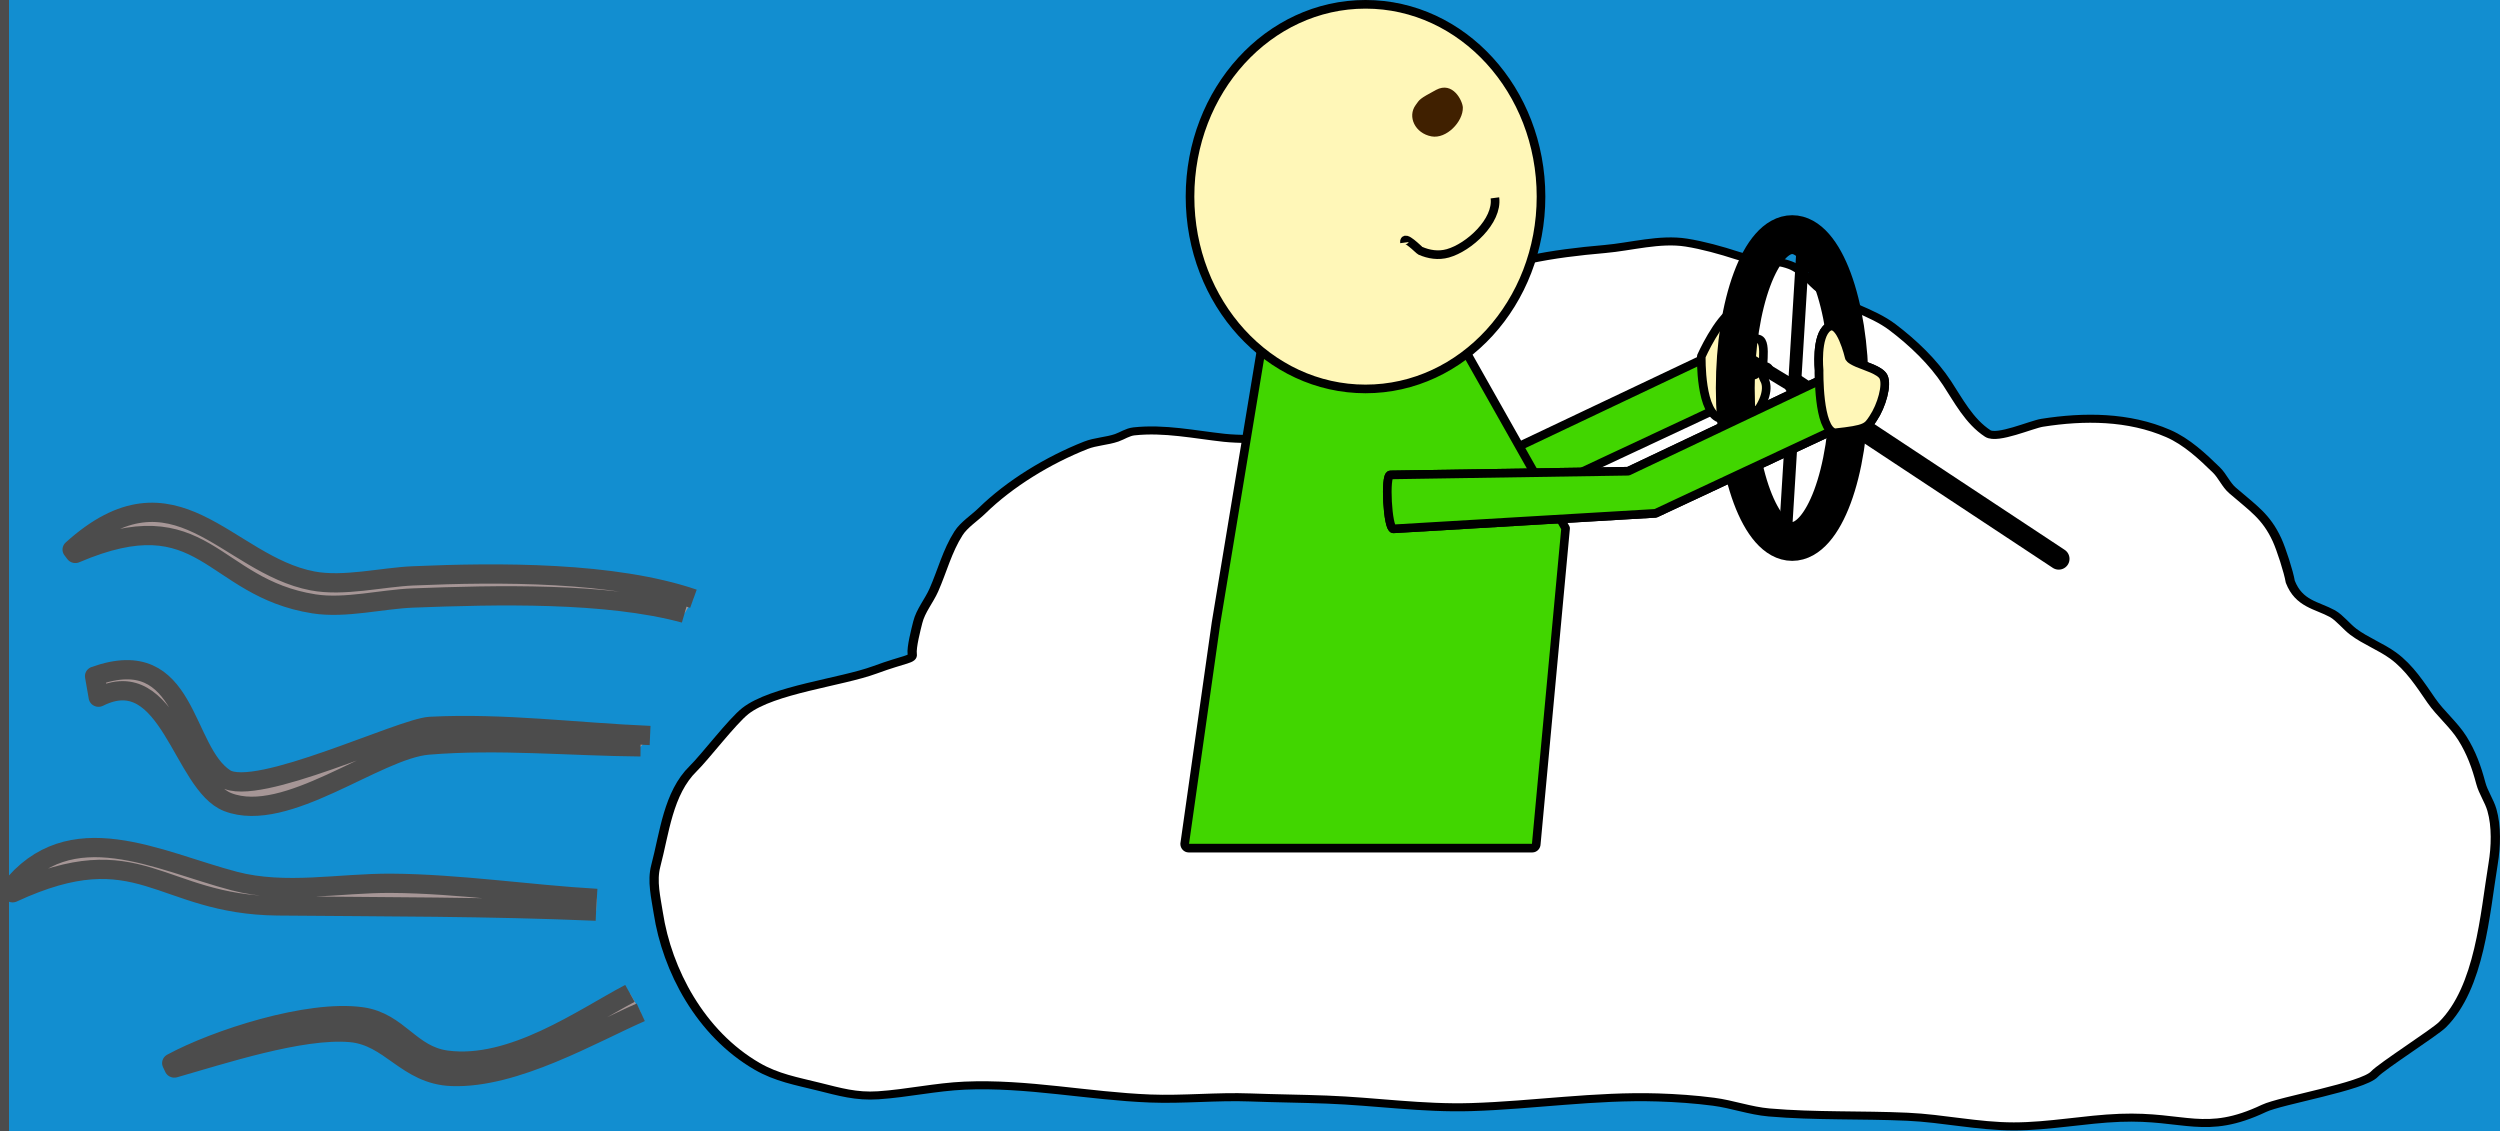
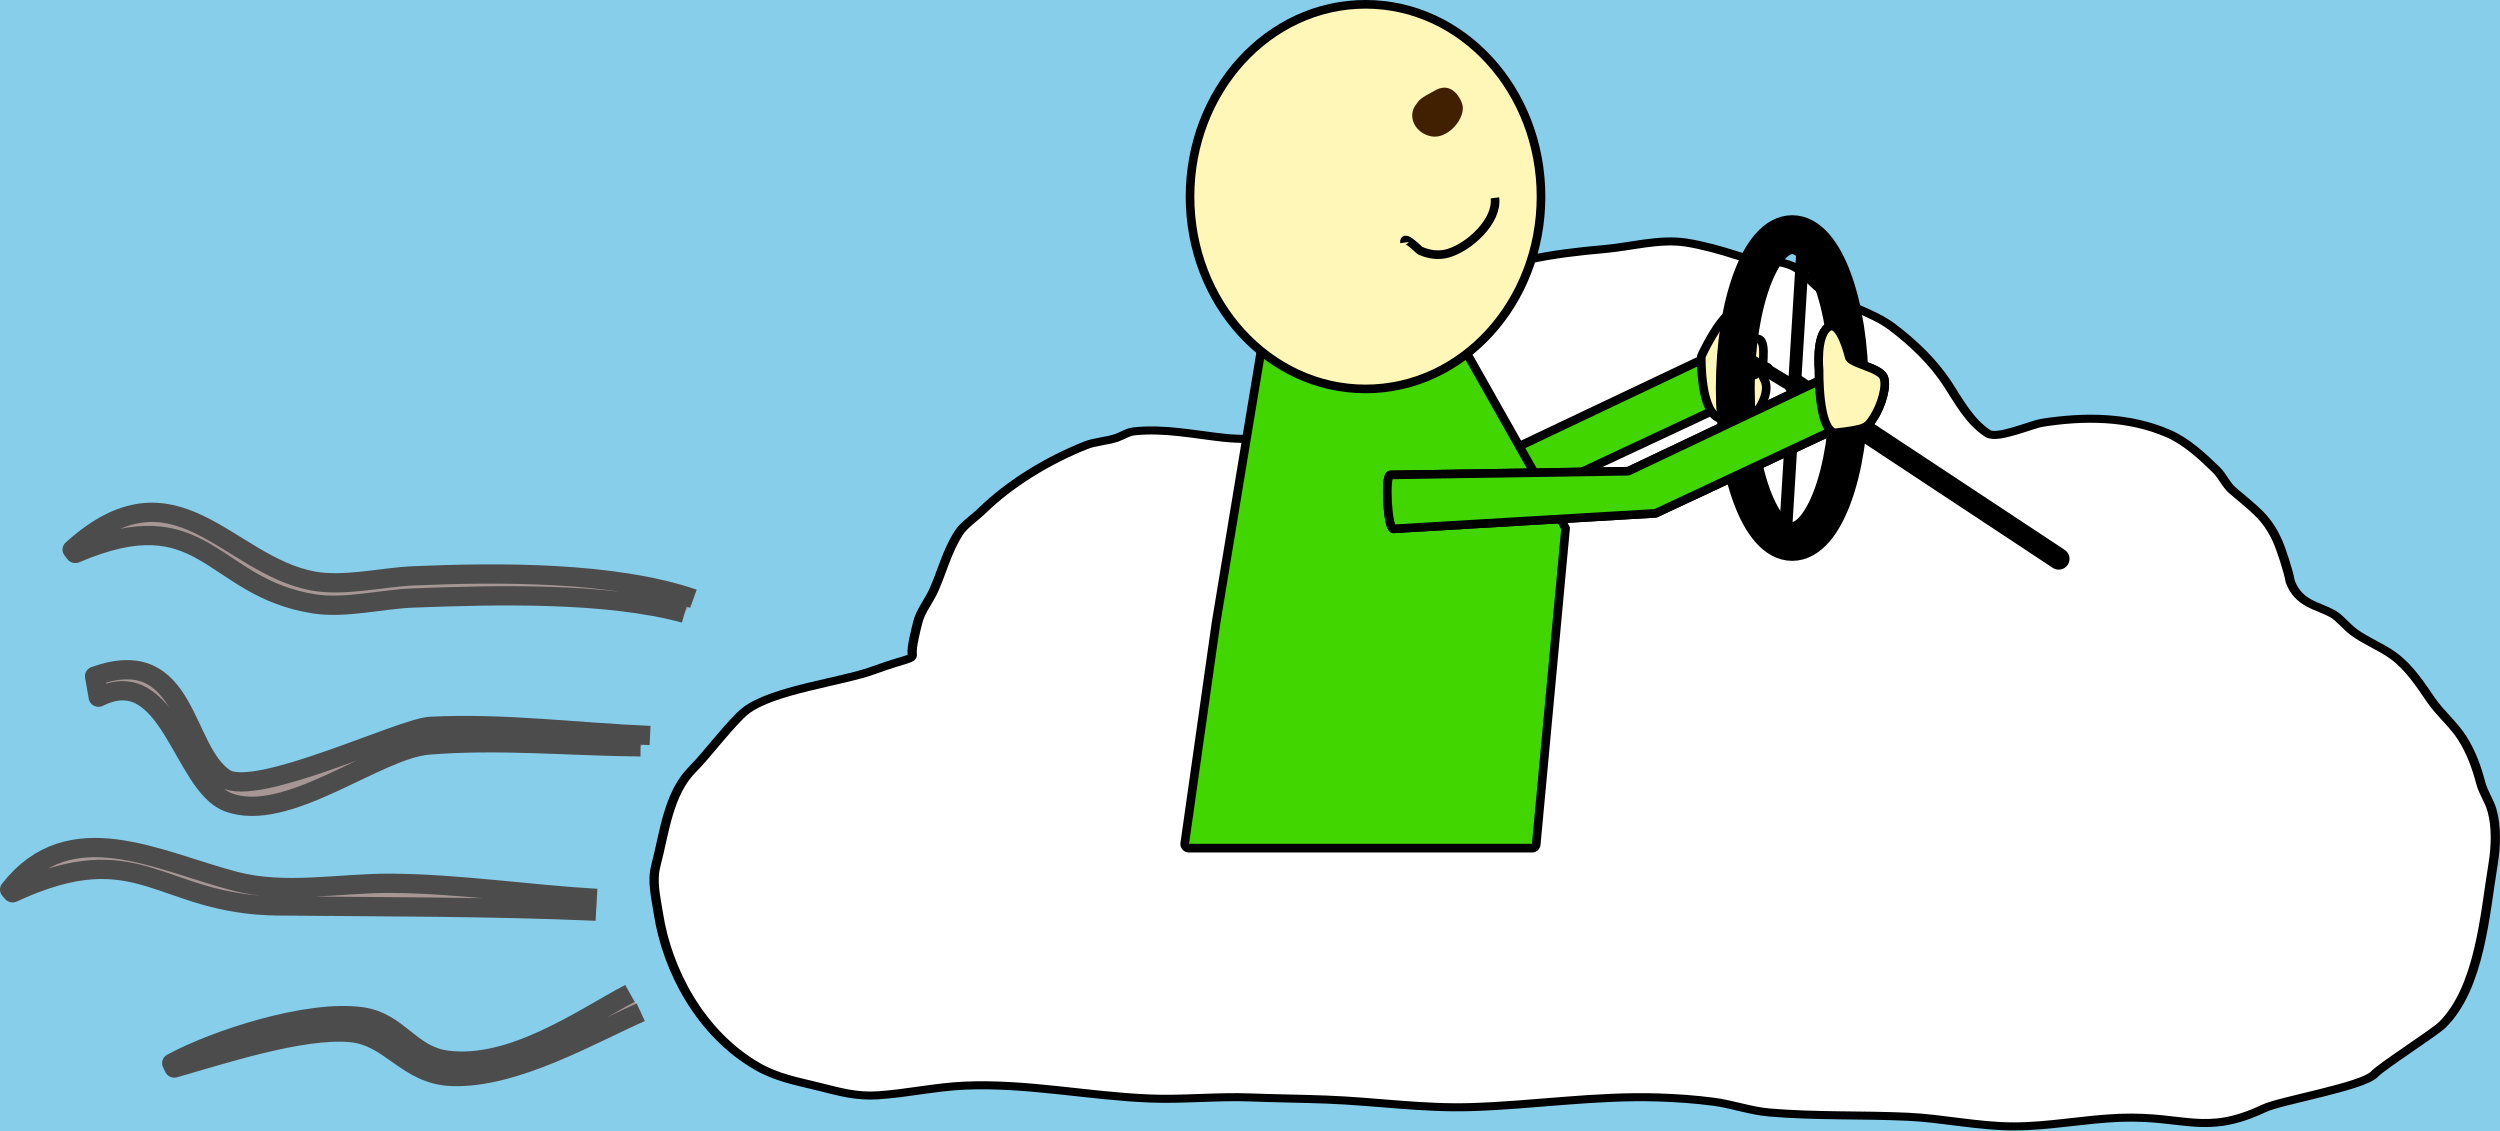
<svg xmlns="http://www.w3.org/2000/svg" xmlns:ns2="http://vectornator.io" xmlns:xlink="http://www.w3.org/1999/xlink" style="clip-rule:evenodd;fill-rule:evenodd;stroke-linecap:round;stroke-linejoin:round" xml:space="preserve" version="1.1" viewBox="0 0 331.735 150" id="svg62" width="331.735" height="150">
  <defs id="defs4">
    <linearGradient id="linearGradient862">
      <stop style="stop-color:#000000;stop-opacity:1;" offset="0" id="stop858" />
      <stop style="stop-color:#000000;stop-opacity:0;" offset="1" id="stop860" />
    </linearGradient>
    <linearGradient xlink:href="#linearGradient862" id="linearGradient864" x1="28.75" y1="-70.74" x2="252.5" y2="-70.74" gradientUnits="userSpaceOnUse" />
  </defs>
-   <g id="Layer 2" ns2:layerName="Layer 2" style="display:inline" transform="matrix(0.2454893,0,0,0.414762,41.63058,-94.88228)">
-     <path d="M -167.213,-60.289 H 1184.26 V 737.582 H -167.213 Z" id="path8" style="opacity:1;fill:#0087ce;fill-opacity:0.922;stroke:#4c4c4c;stroke-width:5;stroke-linecap:butt;stroke-linejoin:round" />
+   <g id="Layer 2" ns2:layerName="Layer 2" style="display:inline;stroke:none;stroke-width:0.998;fill:#87ceeb;fill-opacity:1" transform="matrix(0.2456579,0,0,0.4161073,41.07719,-94.91326)">
+     <path d="M -167.213,-60.289 H 1184.26 V 737.582 H -167.213 Z" id="path8" style="opacity:1;fill:#87ceeb;fill-opacity:1;stroke:none;stroke-width:4.99;stroke-linecap:butt;stroke-linejoin:round" />
  </g>
  <g id="Layer 1" ns2:layerName="Layer 1" style="display:inline" transform="matrix(0.4886446,0,0,0.4241726,-51.19034,-81.76001)">
    <path d="M 152.487,266.602" id="path11" style="opacity:1;fill:#ff0000;stroke:#000000;stroke-width:1;stroke-linecap:butt;stroke-linejoin:round" />
    <path d="m 352.483,397.414 c -0.269,-2.152 1.049,-7.885 1.5,-9.992 0.774,-3.612 3.058,-6.675 4.362,-10.066 2.257,-5.868 3.631,-12.239 6.711,-17.784 1.495,-2.691 4.343,-4.76 6.375,-7.046 7.538,-8.48 17.942,-15.811 28.185,-20.467 2.656,-1.208 5.724,-1.284 8.388,-2.349 1.559,-0.624 2.941,-1.794 4.698,-2.013 8.262,-1.033 16.464,1.009 24.494,2.013 4.052,0.506 8.43,0.21 12.414,1.006 1.219,0.244 13.671,-3.833 14.455,-5.14 4.295,-7.159 1.926,-8.968 5.006,-16.669 2.8,-6.999 10.292,-11.97 15.435,-17.112 4.244,-4.244 10.661,-7.086 15.77,-10.067 12.512,-7.298 26.105,-9.656 40.264,-11.072 7.1,-0.71 14.94,-3.323 22.145,-2.013 4.45,0.809 9.449,2.41 13.757,4.026 4.618,1.732 9.81,1.041 14.428,3.02 3.631,1.556 5.556,5.357 8.388,7.717 5.76,4.8 13.73,6.728 19.461,11.744 5.641,4.935 10.96,10.79 14.764,17.448 3.029,5.301 6.019,11.98 11.073,15.77 2.551,1.913 11.794,-2.816 14.763,-3.356 11.399,-2.072 23.467,-2.023 34.224,3.356 5.046,2.523 9.349,7.204 13.086,11.408 1.694,1.905 2.586,4.599 4.362,6.375 5.591,5.591 9.143,8.069 12.109,15.483 1.155,2.888 3.162,10.051 3.597,13.097 2.364,6.984 7.121,7.28 11.472,10.006 2.026,1.35 3.789,4.063 5.705,5.704 3.326,2.851 7.376,4.581 10.737,7.382 4.469,3.724 7.489,9.239 10.401,14.093 2.462,4.103 6.088,7.526 8.389,11.743 2.499,4.582 3.881,9.105 5.033,14.093 0.677,2.937 2.297,5.5 3.019,8.388 1.286,5.144 1.082,11.557 0.336,16.777 -2.271,15.895 -3.562,38.724 -13.794,50.418 -2.105,2.406 -16.469,12.977 -18.433,15.432 -3.138,3.922 -25.391,8.199 -30.008,10.717 -15.993,8.724 -21.48,2.188 -39.096,2.954 -9.65,0.42 -19.149,2.685 -28.856,2.685 -9.705,0 -19.223,-2.513 -28.856,-3.02 -12.463,-0.656 -25.156,-0.1 -37.58,-1.342 -5.158,-0.516 -10.003,-2.591 -15.099,-3.356 -4.966,-0.745 -10.079,-1.163 -15.099,-1.342 -17.002,-0.607 -33.755,2.416 -50.666,3.02 -13.265,0.474 -26.082,-1.776 -39.257,-2.349 -6.928,-0.301 -13.876,-0.37 -20.803,-0.671 -9.059,-0.394 -18.11,0.748 -27.178,0.336 -16.841,-0.766 -33.397,-4.873 -50.33,-4.027 -7.852,0.393 -15.61,2.414 -23.488,3.02 -6.006,0.462 -10.515,-1.087 -16.105,-2.684 -6.119,-1.748 -11.459,-2.83 -16.777,-6.375 -15.424,-10.283 -24.457,-30.091 -26.843,-47.982 -0.639,-4.793 -1.783,-9.944 -0.671,-14.763 2.355,-10.205 3.318,-22.703 10.174,-30.415 3.096,-3.483 10.626,-14.836 14.146,-18.004 7.401,-6.661 25.998,-8.982 35.151,-12.86 8.428,-3.571 10.38,-3.157 10.162,-4.895 z" id="path13" style="opacity:1;fill:#ffffff;stroke:#000000;stroke-width:2.516;stroke-miterlimit:4;stroke-dasharray:none;stroke-opacity:1" />
  </g>
  <g ns2:layerName="Layer 6" id="g3756" transform="matrix(0.5663641,0.08556671,-0.08556671,0.5663641,-43.46557,-82.58498)" style="display:none">
    <path id="path3752" d="m 470.353,322.445 21.397,-10.148 6.435,-3.052 17.932,-8.505 c 0.759,0 3.78,11.237 3.78,11.237 l -7.866,3.68 -35.347,16.541 z" style="opacity:1;fill:#41d600;stroke:#000000;stroke-width:2;stroke-linecap:butt;stroke-linejoin:round" />
    <path id="path3754" d="m 516.474,299.742 c 0,0 3.857,-8.651 7.533,-10.679 3.675,-2.028 1.469,7.671 1.469,7.671 0,0 1.841,-1.795 4.341,-0.955 2.14,0.718 0.221,7.754 1.183,9.253 1.211,1.888 0.245,5.361 -2.275,8.288 -1.819,2.112 1.907,0.116 -7.565,0.899 -5.042,-0.821 -4.686,-14.477 -4.686,-14.477 z" style="opacity:1;fill:#fff7b8;stroke:#000000;stroke-width:2;stroke-linecap:butt;stroke-linejoin:round" />
  </g>
  <g id="Layer 6" ns2:layerName="Layer 6" style="display:inline" transform="matrix(0.5727914,0,0,0.5727914,-70.07921,-124.4109)">
    <path d="m 470.353,322.445 21.397,-10.148 6.435,-3.052 17.932,-8.505 c 0.759,0 3.78,11.237 3.78,11.237 l -7.866,3.68 -35.347,16.541 z" id="path16" style="opacity:1;fill:#41d600;stroke:#000000;stroke-width:2;stroke-linecap:butt;stroke-linejoin:round" />
    <path d="m 516.474,299.742 c 0,0 3.857,-8.651 7.533,-10.679 3.675,-2.028 1.469,7.671 1.469,7.671 0,0 1.841,-1.795 4.341,-0.955 2.14,0.718 0.221,7.754 1.183,9.253 1.211,1.888 0.245,5.361 -2.275,8.288 -1.819,2.112 1.907,0.116 -7.565,0.899 -5.042,-0.821 -4.686,-14.477 -4.686,-14.477 z" id="path18" style="opacity:1;fill:#fff7b8;stroke:#000000;stroke-width:2;stroke-linecap:butt;stroke-linejoin:round" />
  </g>
  <g id="Layer 4" ns2:layerName="Layer 4" transform="matrix(0.5727914,0,0,0.5727914,-70.07921,-124.4109)" style="display:inline">
    <path d="m 461.813,298.444 23.222,41.124 -6.79,73.126 c 0,0.545 -0.415,0.988 -0.927,0.988 h -79.599 c -0.512,0 -0.927,-0.443 -0.927,-0.988 l 7.266,-51.208 11.6,-70.143 c 0,-0.546 46.155,6.555 46.155,7.101 z" id="path21" style="opacity:1;fill:#41d600;fill-opacity:1;stroke:#000000;stroke-width:2;stroke-linecap:butt;stroke-linejoin:round" />
  </g>
  <g style="display:inline" transform="matrix(0.5727914,0,0,0.5727914,-70.07921,-124.4109)" ns2:layerName="Layer 7" id="g3770">
    <path style="opacity:1;fill:#41d600;fill-opacity:0;stroke:#000000;stroke-width:9;stroke-linecap:butt;stroke-linejoin:round" id="path3758" d="m 524.344,307.095 c 0,-19.627 5.905,-35.537 13.191,-35.537 7.285,0 13.191,15.91 13.191,35.537 0,19.627 -5.906,35.537 -13.191,35.537 -7.286,0 -13.191,-15.91 -13.191,-35.537 z" />
    <path style="opacity:1;fill:#000000;stroke:#000000;stroke-width:5;stroke-linecap:round;stroke-linejoin:round" id="path3760" d="M 599.275,346.665 538.232,306.331" />
    <path style="opacity:1;fill:none;stroke:#000000;stroke-width:3;stroke-linecap:butt;stroke-linejoin:round" id="path3762" d="m 525.971,299.567 21.718,13.156" />
    <path style="opacity:1;fill:none;stroke:#000000;stroke-width:3;stroke-linecap:round;stroke-linejoin:round" id="path3764" d="m 539.963,275.761 -3.968,64.527" />
    <path style="opacity:1;fill:none;stroke:#000000;stroke-width:4;stroke-linecap:round;stroke-linejoin:round" id="path3766" d="m 528.477,303.117 0.627,-0.417" />
    <path style="opacity:1;fill:none;stroke:#000000;stroke-width:4;stroke-linecap:round;stroke-linejoin:round" id="path3768" d="m 531.266,303.107 0.016,0.068" />
  </g>
  <g id="Layer 5" ns2:layerName="Layer 5" transform="matrix(0.5681133,-0.07305629,0.07305629,0.5681133,-95.90783,-10.27386)" style="display:none">
    <path d="m 444.452,327.221 55.096,-0.856 45.764,-21.705 c 0.759,0 3.78,11.237 3.78,11.237 l -43.213,20.221 -60.742,3.594 c -1.337,0 -2.021,-12.491 -0.685,-12.491 z" id="path37" style="opacity:1;fill:#41d600;stroke:#000000;stroke-width:2;stroke-linecap:butt;stroke-linejoin:round" />
    <path d="m 543.762,302.996 c 0,0 -0.792,-7.932 2.061,-9.96 2.853,-2.028 4.927,6.952 4.927,6.952 0,0 0.006,0.453 1.947,1.292 1.66,0.719 5.226,1.696 5.972,3.195 0.94,1.888 -0.414,6.691 -2.37,9.617 -1.412,2.112 -1.547,2.598 -8.899,3.381 -3.913,-0.82 -3.638,-14.477 -3.638,-14.477 z" id="path39" style="opacity:1;fill:#fff7b8;stroke:#000000;stroke-width:2;stroke-linecap:butt;stroke-linejoin:round" />
    <path d="m 444.452,327.221 55.096,-0.856 45.764,-21.705 c 0.759,0 3.78,11.237 3.78,11.237 l -43.213,20.221 -60.742,3.594 c -1.337,0 -2.021,-12.491 -0.685,-12.491 z" id="path41" style="opacity:1;fill:#41d600;stroke:#000000;stroke-width:2;stroke-linecap:butt;stroke-linejoin:round" />
    <path d="m 543.762,302.996 c 0,0 -0.792,-7.932 2.061,-9.96 2.853,-2.028 4.927,6.952 4.927,6.952 0,0 0.006,0.453 1.947,1.292 1.66,0.719 5.226,1.696 5.972,3.195 0.94,1.888 -0.414,6.691 -2.37,9.617 -1.412,2.112 -1.547,2.598 -8.899,3.381 -3.913,-0.82 -3.638,-14.477 -3.638,-14.477 z" id="path43" style="opacity:1;fill:#fff7b8;stroke:#000000;stroke-width:2;stroke-linecap:butt;stroke-linejoin:round" />
  </g>
  <g ns2:layerName="Layer 5" id="g3750" style="display:inline" transform="matrix(0.5727914,0,0,0.5727914,-70.07921,-124.4109)">
    <path id="path3742" d="m 444.452,327.221 55.096,-0.856 45.764,-21.705 c 0.759,0 3.78,11.237 3.78,11.237 l -43.213,20.221 -60.742,3.594 c -1.337,0 -2.021,-12.491 -0.685,-12.491 z" style="opacity:1;fill:#41d600;stroke:#000000;stroke-width:2;stroke-linecap:butt;stroke-linejoin:round" />
    <path id="path3744" d="m 543.762,302.996 c 0,0 -0.792,-7.932 2.061,-9.96 2.853,-2.028 4.927,6.952 4.927,6.952 0,0 0.006,0.453 1.947,1.292 1.66,0.719 5.226,1.696 5.972,3.195 0.94,1.888 -0.414,6.691 -2.37,9.617 -1.412,2.112 -1.547,2.598 -8.899,3.381 -3.913,-0.82 -3.638,-14.477 -3.638,-14.477 z" style="opacity:1;fill:#fff7b8;stroke:#000000;stroke-width:2;stroke-linecap:butt;stroke-linejoin:round" />
    <path id="path3746" d="m 444.452,327.221 55.096,-0.856 45.764,-21.705 c 0.759,0 3.78,11.237 3.78,11.237 l -43.213,20.221 -60.742,3.594 c -1.337,0 -2.021,-12.491 -0.685,-12.491 z" style="opacity:1;fill:#41d600;stroke:#000000;stroke-width:2;stroke-linecap:butt;stroke-linejoin:round" />
    <path id="path3748" d="m 543.762,302.996 c 0,0 -0.792,-7.932 2.061,-9.96 2.853,-2.028 4.927,6.952 4.927,6.952 0,0 0.006,0.453 1.947,1.292 1.66,0.719 5.226,1.696 5.972,3.195 0.94,1.888 -0.414,6.691 -2.37,9.617 -1.412,2.112 -1.547,2.598 -8.899,3.381 -3.913,-0.82 -3.638,-14.477 -3.638,-14.477 z" style="opacity:1;fill:#fff7b8;stroke:#000000;stroke-width:2;stroke-linecap:butt;stroke-linejoin:round" />
  </g>
  <g id="Layer 3" ns2:layerName="Layer 3" transform="matrix(0.5727914,0,0,0.5727914,-70.07921,-124.4109)" style="display:inline">
    <path d="m 398.029,262.751 c 0,-24.605 18.202,-44.55 40.656,-44.55 22.455,0 40.657,19.945 40.657,44.55 0,24.604 -18.202,44.55 -40.657,44.55 -22.454,0 -40.656,-19.946 -40.656,-44.55 z" id="path46" style="opacity:1;fill:#fff7b8;stroke:#000000;stroke-width:2;stroke-linecap:butt;stroke-linejoin:round" />
    <path d="m 447.713,273.406 c -0.274,-2.083 3.368,1.755 3.66,1.881 1.974,0.858 4.164,1.225 6.379,0.605 4.906,-1.371 11.614,-7.498 10.91,-12.853" id="path48" style="opacity:1;fill:#000000;fill-opacity:0;stroke:#000000;stroke-width:2;stroke-linecap:butt;stroke-linejoin:round" />
    <path d="m 454.999,238.042 c -3.954,2.132 -3.744,2.18 -4.706,3.504 -1.942,2.672 -0.148,6.536 3.665,7.25 3.48,0.652 7.355,-3.427 7.274,-6.683 -0.036,-1.453 -2.279,-6.203 -6.233,-4.071 z" id="path50" style="opacity:1;fill:#402000" />
  </g>
  <g id="Layer 8" ns2:layerName="Layer 8" transform="matrix(0.5727914,0,0,0.55691,-66.04083,-154.7645)" style="display:inline">
    <path d="m 273.885,424.028 c -18.085,-5.062 -43.817,-4.396 -62.906,-3.645 -7.269,0.286 -15.689,2.569 -22.946,1.396 -24.042,-3.885 -25.194,-25.24 -55.287,-12.018 l -0.672,-0.922 c 23.784,-22.093 35.673,3.565 55.635,7.474 7.227,1.415 16.018,-0.877 23.27,-1.203 19.876,-0.892 46.501,-1.035 64.961,5.452" id="path53" style="opacity:1;fill:#a69696;stroke:#4c4c4c;stroke-width:4.592;stroke-linecap:butt;stroke-linejoin:round" />
    <path d="m 263.691,455.85 c -16.405,-0.141 -32.892,-1.812 -49.215,-0.423 -11.948,1.016 -32.891,18.943 -46.384,13.603 -10.502,-4.156 -13.555,-33.499 -29.97,-25.015 l -0.85,-5.022 c 21.661,-7.969 20.046,17.688 30.112,24.365 7.171,4.757 40.971,-12.037 47.591,-12.387 16.963,-0.897 33.948,1.45 50.922,2.175" id="path55" style="opacity:1;fill:#a69696;stroke:#4c4c4c;stroke-width:4.592;stroke-linecap:butt;stroke-linejoin:round" />
    <path d="m 253.39,494.999 c -25.059,-1.102 -48.813,-1.011 -73.707,-1.25 -27.665,-0.267 -31.908,-17.183 -61.465,-3.135 l -0.626,-0.763 c 13.879,-18.322 34.263,-6.798 52.017,-2.016 11.827,3.186 24.282,0.445 36.339,0.523 15.539,0.1 32.256,2.711 47.613,3.606" id="path57" style="opacity:1;fill:#a69696;stroke:#4c4c4c;stroke-width:4.592;stroke-linecap:butt;stroke-linejoin:round" />
    <path d="m 263.739,519.095 c -11.212,5.033 -29.191,15.867 -43.794,15.287 -10.459,-0.417 -14.071,-9.623 -23.463,-10.466 -11.439,-1.026 -29.989,5.309 -40.799,8.456 l -0.539,-1.169 c 10.168,-5.667 31.571,-12.823 43.932,-11.037 8.564,1.237 11.157,9.165 19.674,10.327 15.264,2.083 31.656,-10.042 42.477,-15.901" id="path59" style="opacity:1;fill:#a69696;stroke:#4c4c4c;stroke-width:4.592;stroke-linecap:butt;stroke-linejoin:round" />
  </g>
  <flowRoot xml:space="preserve" id="flowRoot850" style="font-style:normal;font-weight:normal;font-size:40px;line-height:1.25;font-family:sans-serif;text-align:start;letter-spacing:0px;word-spacing:0px;text-anchor:start;fill:#41d600;fill-opacity:1;stroke:#000000;stroke-width:0.58;stroke-miterlimit:4;stroke-dasharray:none;stroke-opacity:1" transform="matrix(2.073316,0,0,1.433404,-57.43921,56.49052)">
    <flowRegion id="flowRegion852" style="line-height:1.25;text-align:start;text-anchor:start;fill:#41d600;fill-opacity:1;stroke:#000000;stroke-width:0.58;stroke-miterlimit:4;stroke-dasharray:none;stroke-opacity:1">
      <rect id="rect854" width="285" height="101" x="27" y="-111" style="line-height:1.25;text-align:start;text-anchor:start;fill:#41d600;fill-opacity:1;stroke:#000000;stroke-width:0.58;stroke-miterlimit:4;stroke-dasharray:none;stroke-opacity:1" />
    </flowRegion>
    <flowPara id="flowPara856" style="font-style:normal;font-variant:normal;font-weight:normal;font-stretch:normal;font-size:64px;line-height:1.25;font-family:Chiller;-inkscape-font-specification:Chiller;text-align:start;letter-spacing:0px;text-anchor:start;fill:#41d600;fill-opacity:1;stroke:#000000;stroke-width:0.58;stroke-miterlimit:4;stroke-dasharray:none;stroke-opacity:1"> Skyen</flowPara>
  </flowRoot>
</svg>
